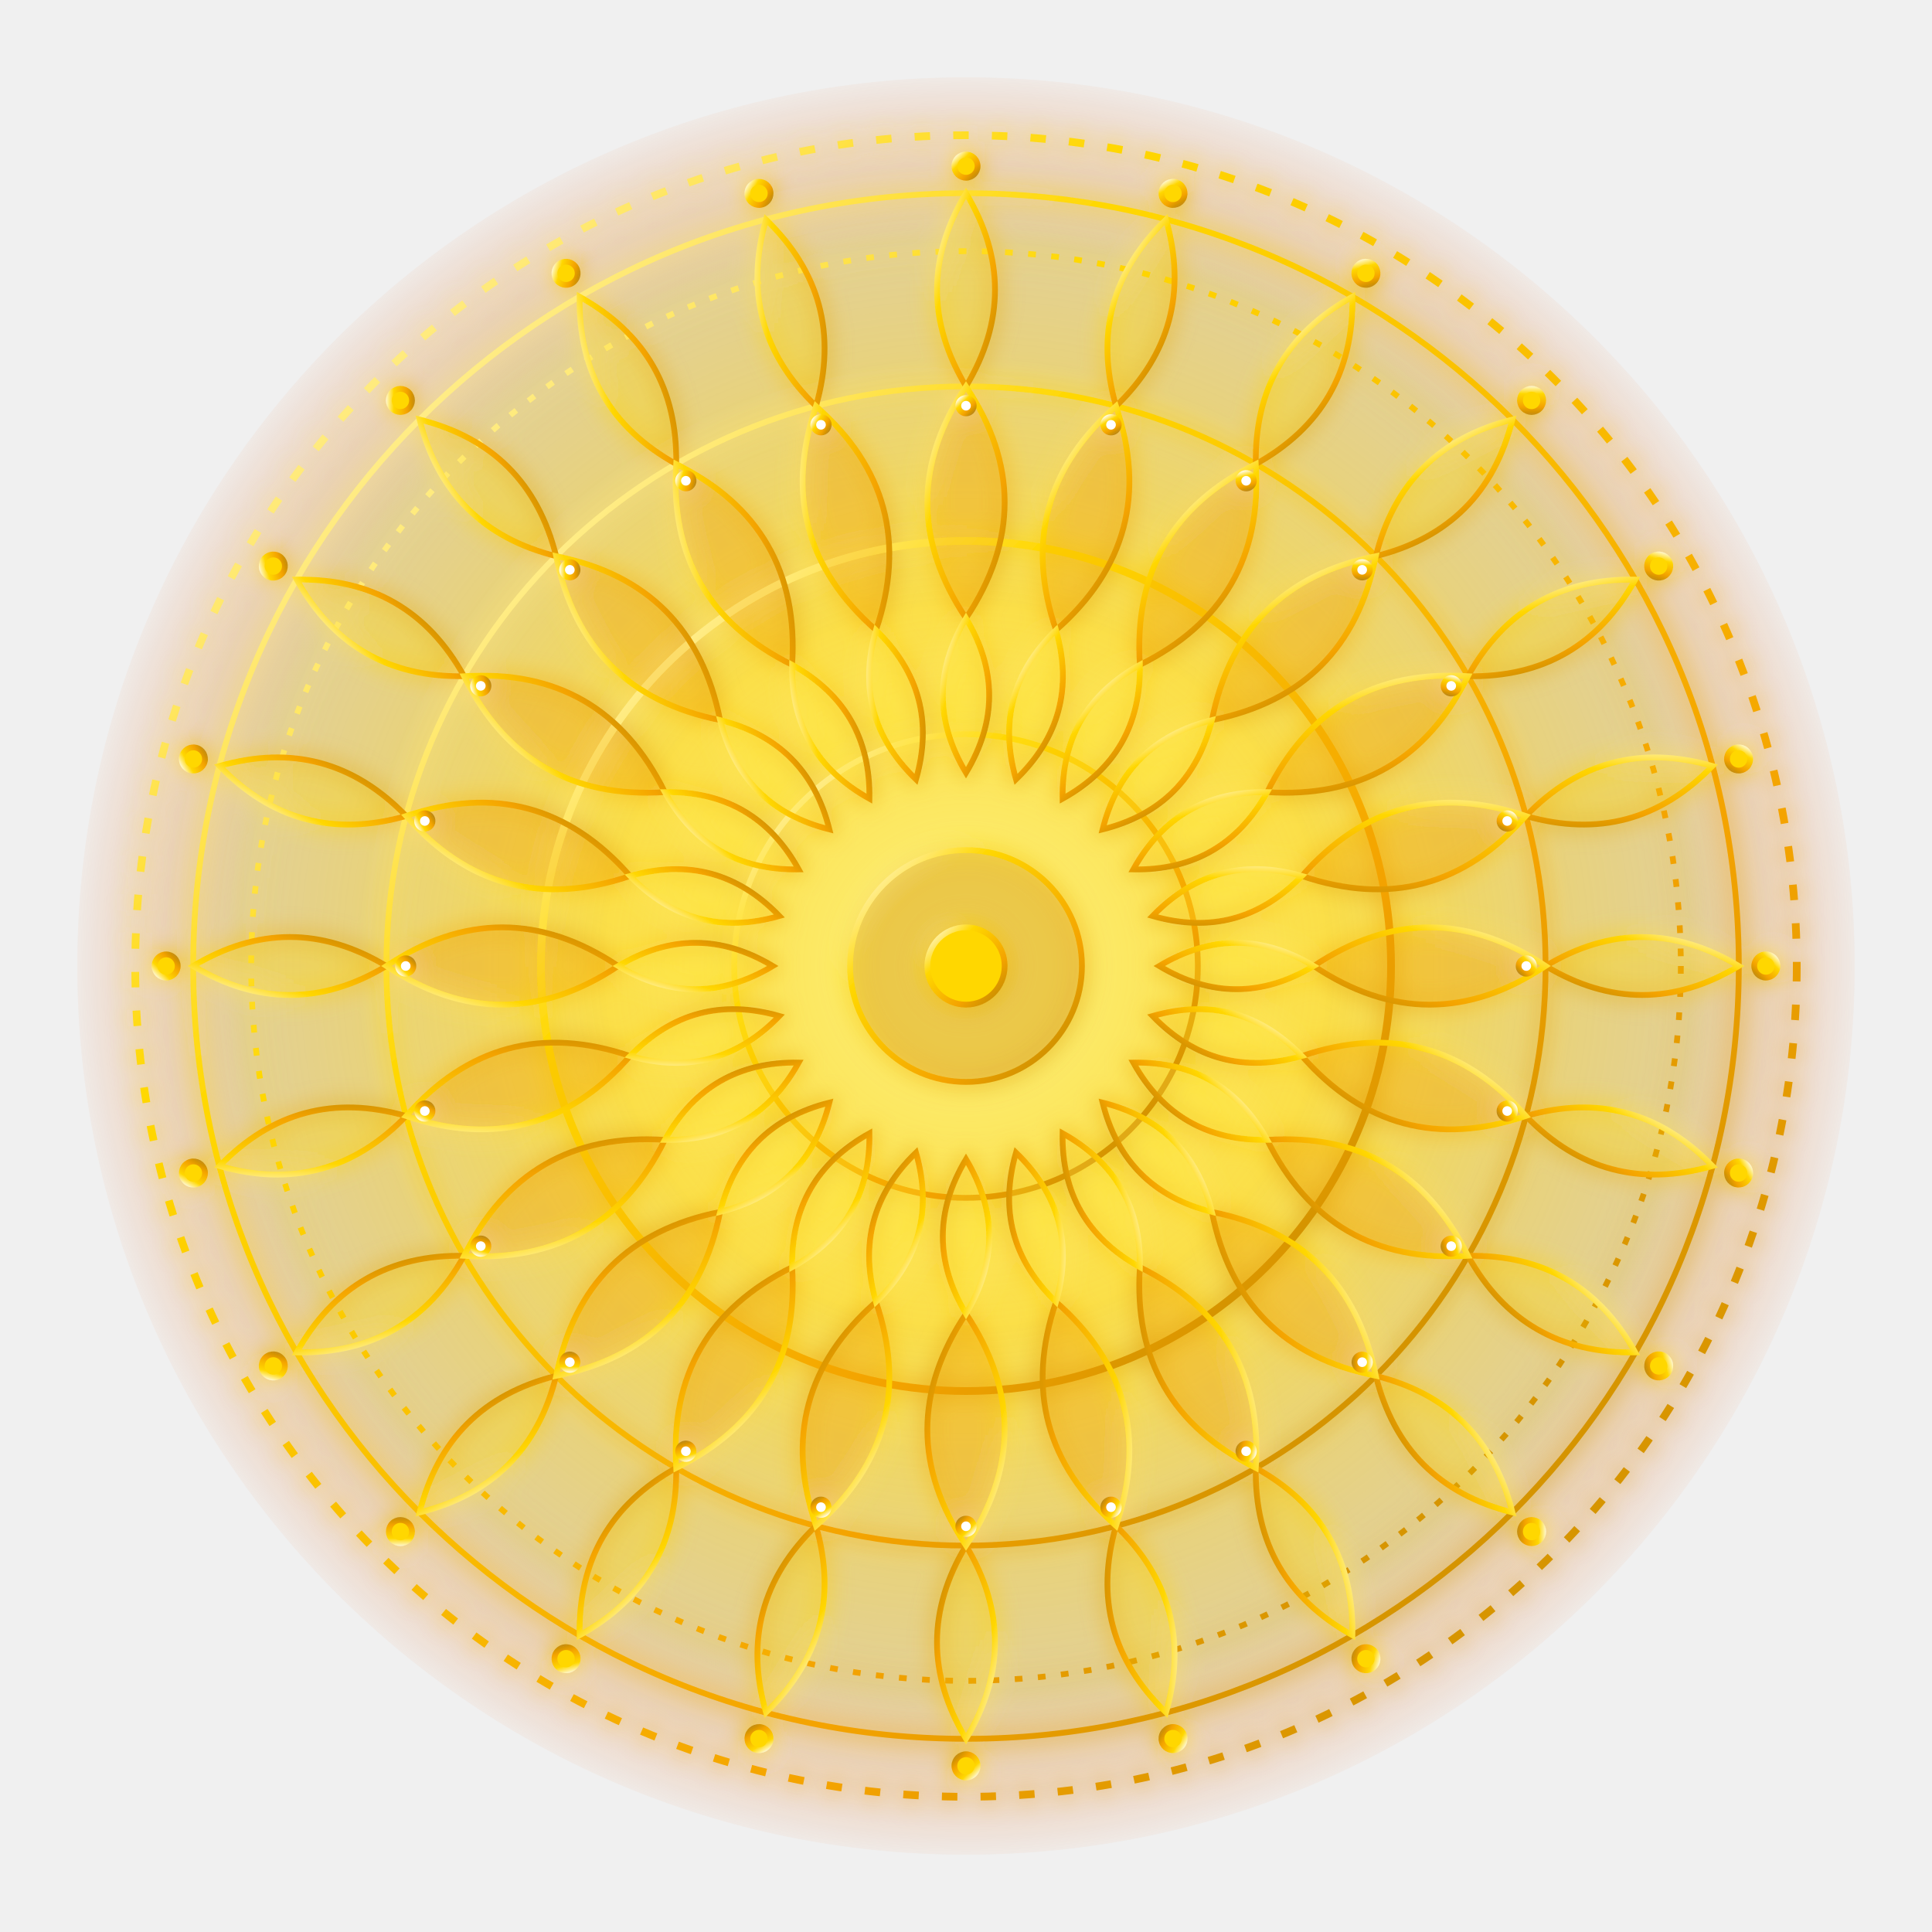
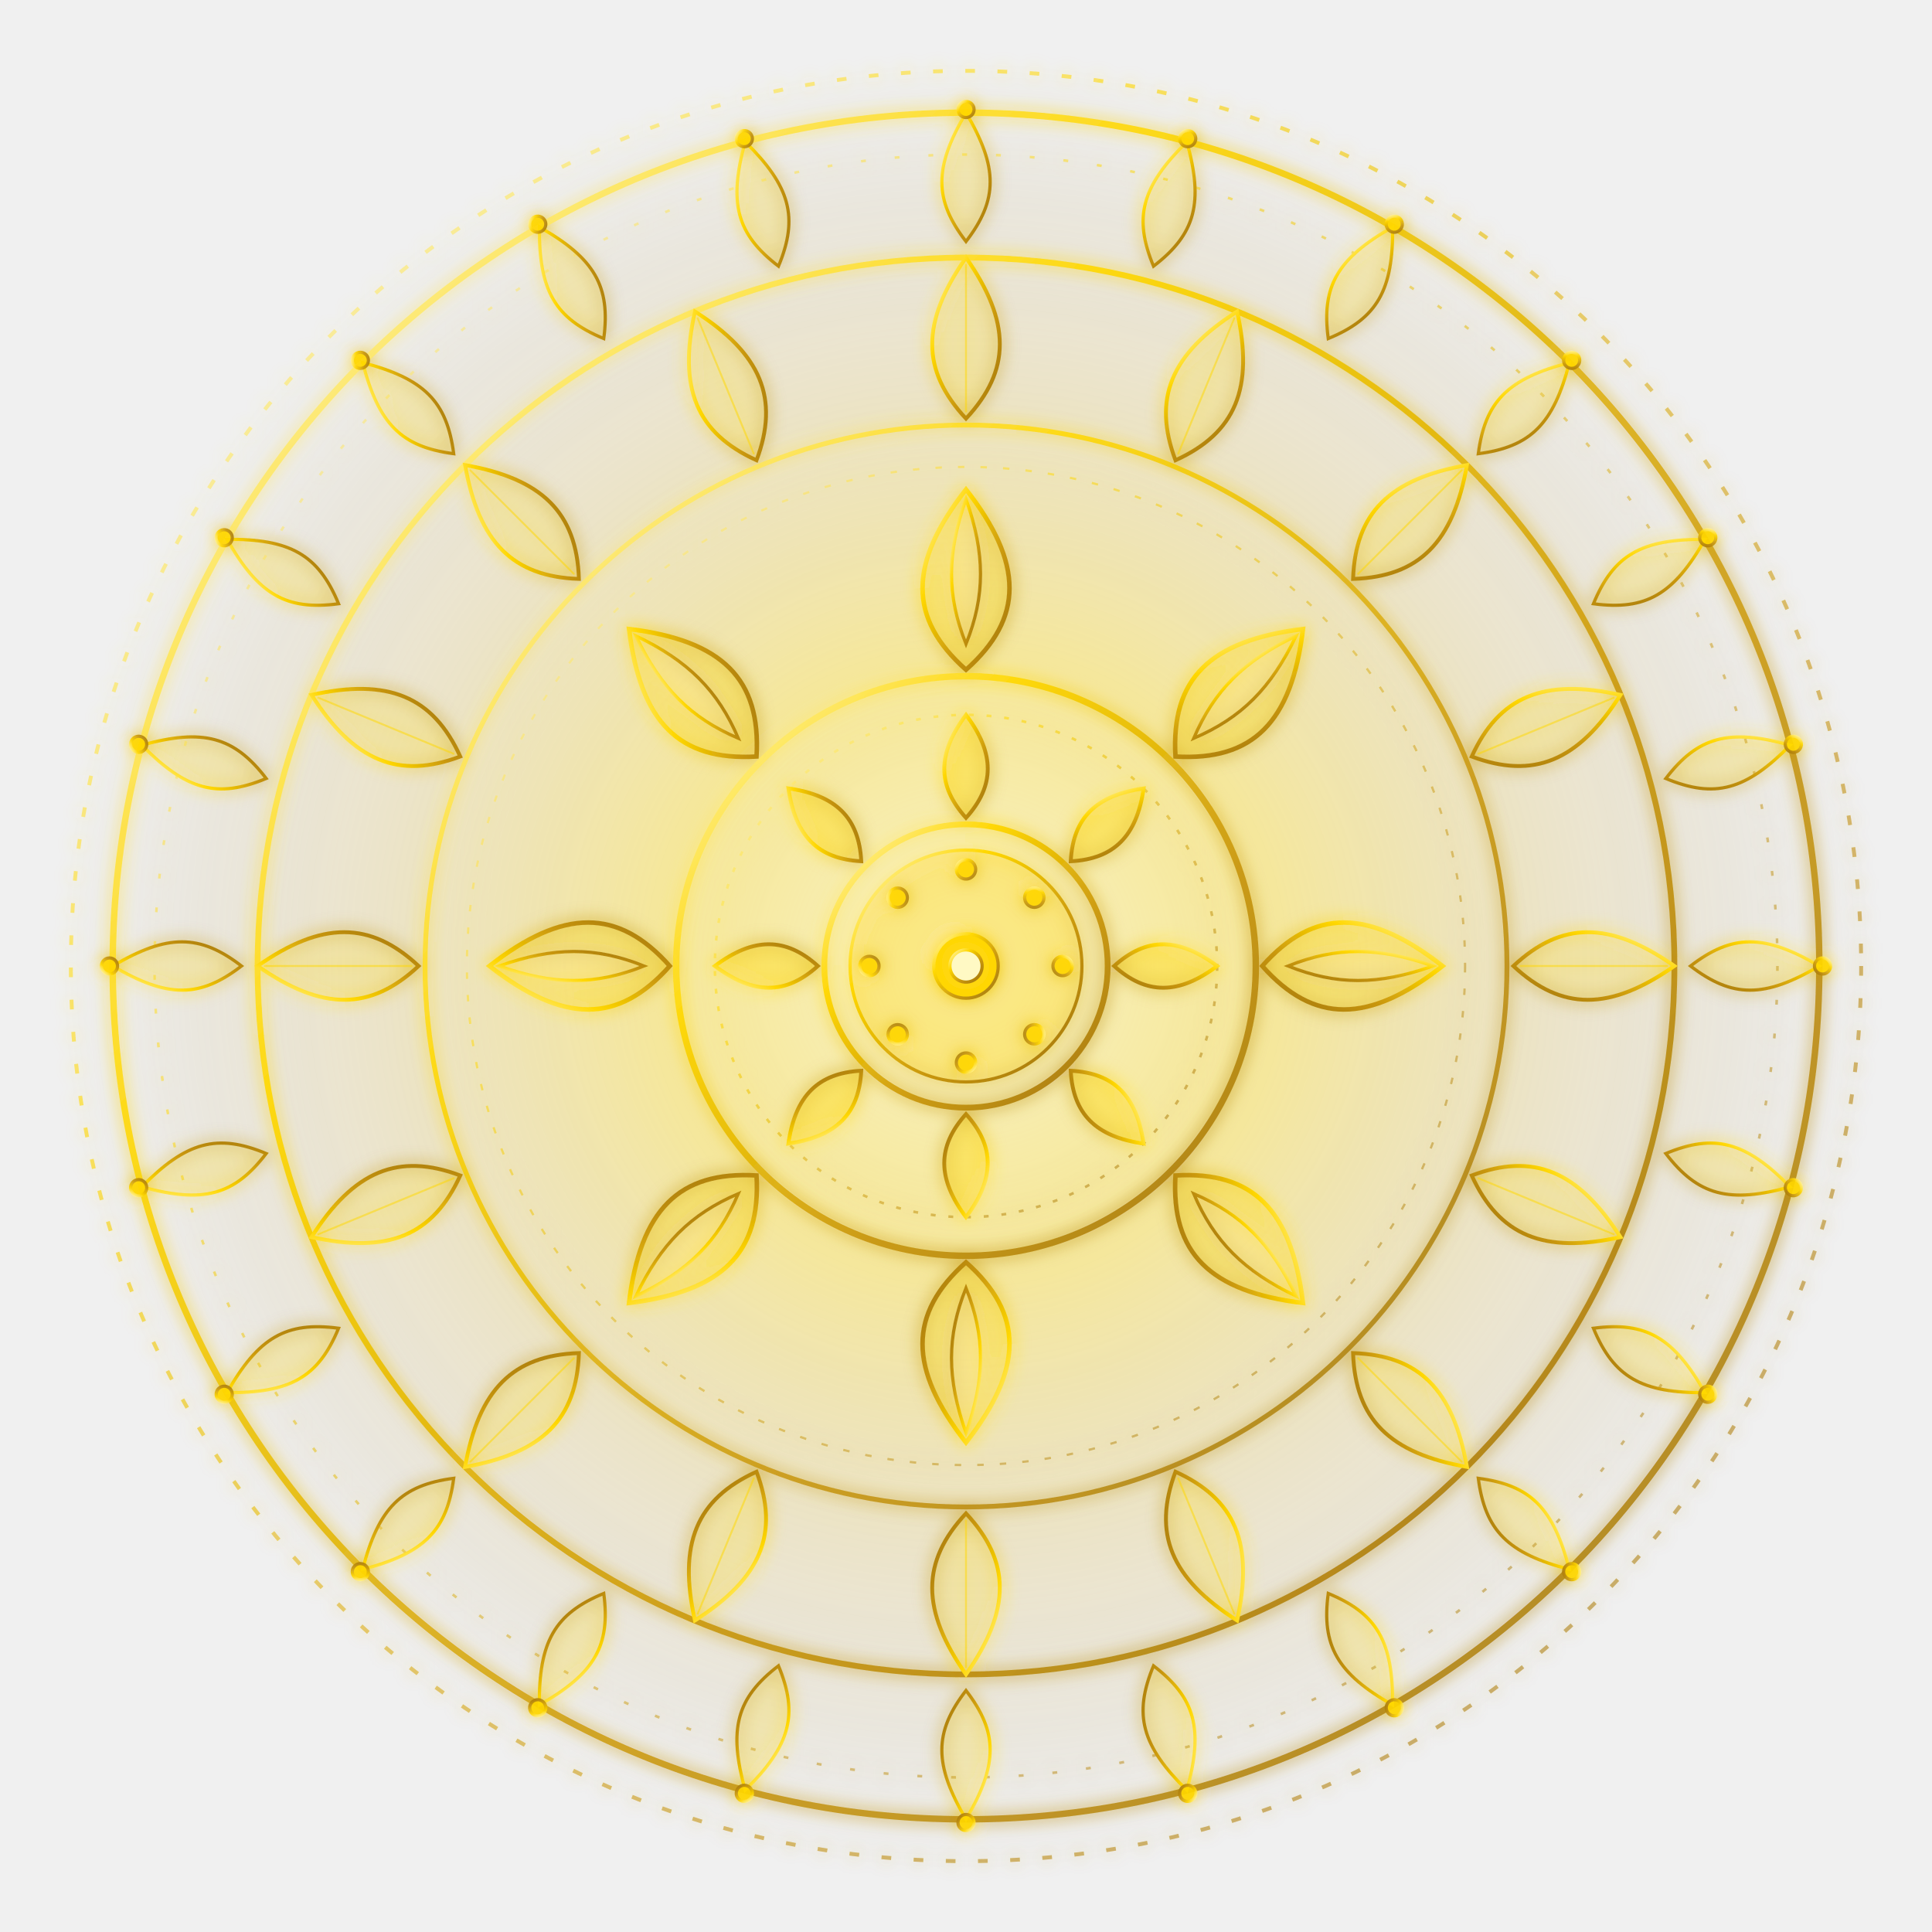
- <svg xmlns="http://www.w3.org/2000/svg" viewBox="0 0 500 500" width="500" height="500">
+ <svg xmlns="http://www.w3.org/2000/svg" viewBox="0 0 600 600" width="600" height="600">
  <defs>
-     <radialGradient id="goldGrad" cx="50%" cy="50%" r="50%">
-       <stop offset="0%" stop-color="#fff275" stop-opacity="0.9" />
-       <stop offset="40%" stop-color="#ffd700" stop-opacity="0.7" />
-       <stop offset="80%" stop-color="#d4af37" stop-opacity="0.5" />
-       <stop offset="100%" stop-color="#e65100" stop-opacity="0" />
+     <radialGradient id="centerGlow" cx="50%" cy="50%" r="50%">
+       <stop offset="0%" stop-color="#fff9c4" stop-opacity="0.6" />
+       <stop offset="35%" stop-color="#ffd700" stop-opacity="0.35" />
+       <stop offset="70%" stop-color="#d4af37" stop-opacity="0.18" />
+       <stop offset="100%" stop-color="#8b6914" stop-opacity="0" />
    </radialGradient>
-     <linearGradient id="goldLine" x1="0%" y1="0%" x2="100%" y2="100%">
-       <stop offset="0%" stop-color="#ffffff" />
+     <linearGradient id="goldStroke" x1="0%" y1="0%" x2="100%" y2="100%">
+       <stop offset="0%" stop-color="#fff9c4" />
      <stop offset="30%" stop-color="#ffd700" />
-       <stop offset="70%" stop-color="#f4a300" />
-       <stop offset="100%" stop-color="#b8860b" />
+       <stop offset="65%" stop-color="#c8960c" />
+       <stop offset="100%" stop-color="#a07410" />
    </linearGradient>
-     <filter id="glow" x="-20%" y="-20%" width="140%" height="140%">
-       <feGaussianBlur stdDeviation="3" result="blur" />
-       <feComposite in="SourceGraphic" in2="blur" operator="over" />
+     <linearGradient id="goldStroke2" x1="100%" y1="0%" x2="0%" y2="100%">
+       <stop offset="0%" stop-color="#ffe066" />
+       <stop offset="50%" stop-color="#d4af37" />
+       <stop offset="100%" stop-color="#8b6914" />
+     </linearGradient>
+     <filter id="subtleGlow" x="-15%" y="-15%" width="130%" height="130%">
+       <feGaussianBlur stdDeviation="2.5" result="blur" />
+       <feMerge>
+         <feMergeNode in="blur" />
+         <feMergeNode in="SourceGraphic" />
+       </feMerge>
    </filter>
  </defs>
-   <circle cx="250" cy="250" r="230" fill="url(#goldGrad)" />
-   <g stroke="url(#goldLine)" stroke-width="1.5" fill="none" filter="url(#glow)">
-     <circle cx="250" cy="250" r="215" stroke-dasharray="4,6" stroke-width="2" />
-     <circle cx="250" cy="250" r="200" stroke-width="1.5" />
-     <circle cx="250" cy="250" r="185" stroke-dasharray="2,4" />
-     <circle cx="250" cy="250" r="150" stroke-width="1.5" />
-     <circle cx="250" cy="250" r="110" stroke-width="2" />
-     <circle cx="250" cy="250" r="60" stroke-width="1.5" />
-     <g transform="translate(250,250)">
-       <g id="petal-group">
-         <path d="M 0,-200 Q 15,-175 0,-150 Q -15,-175 0,-200 Z" fill="rgba(255,215,0,0.15)" />
-         <circle cx="0" cy="-207" r="3" fill="#ffd700" />
-         <path d="M 0,-150 Q 20,-120 0,-90 Q -20,-120 0,-150 Z" fill="rgba(244,163,0,0.2)" />
-         <circle cx="0" cy="-145" r="2" fill="#fff" />
-         <path d="M 0,-90 Q 12,-70 0,-50 Q -12,-70 0,-90 Z" fill="rgba(255,235,59,0.25)" />
+   <circle cx="300" cy="300" r="285" fill="url(#centerGlow)" />
+   <g stroke="url(#goldStroke)" fill="none" filter="url(#subtleGlow)">
+     <circle cx="300" cy="300" r="278" stroke-width="1.2" stroke-dasharray="3,7" opacity="0.6" />
+     <circle cx="300" cy="300" r="265" stroke-width="2" opacity="0.85" />
+     <circle cx="300" cy="300" r="252" stroke-width="0.8" stroke-dasharray="1.5,9" opacity="0.5" />
+     <g transform="translate(300,300)">
+       <g id="outerPetal">
+         <path d="M 0,-265 C 10,-248 10,-238 0,-225 C -10,-238 -10,-248 0,-265 Z" fill="rgba(255,215,0,0.12)" stroke="url(#goldStroke)" stroke-width="1" />
+         <circle cx="0" cy="-266" r="2.5" fill="#ffd700" opacity="0.9" />
      </g>
-       <use href="#petal-group" transform="rotate(15)" />
-       <use href="#petal-group" transform="rotate(30)" />
-       <use href="#petal-group" transform="rotate(45)" />
-       <use href="#petal-group" transform="rotate(60)" />
-       <use href="#petal-group" transform="rotate(75)" />
-       <use href="#petal-group" transform="rotate(90)" />
-       <use href="#petal-group" transform="rotate(105)" />
-       <use href="#petal-group" transform="rotate(120)" />
-       <use href="#petal-group" transform="rotate(135)" />
-       <use href="#petal-group" transform="rotate(150)" />
-       <use href="#petal-group" transform="rotate(165)" />
-       <use href="#petal-group" transform="rotate(180)" />
-       <use href="#petal-group" transform="rotate(195)" />
-       <use href="#petal-group" transform="rotate(210)" />
-       <use href="#petal-group" transform="rotate(225)" />
-       <use href="#petal-group" transform="rotate(240)" />
-       <use href="#petal-group" transform="rotate(255)" />
-       <use href="#petal-group" transform="rotate(270)" />
-       <use href="#petal-group" transform="rotate(285)" />
-       <use href="#petal-group" transform="rotate(300)" />
-       <use href="#petal-group" transform="rotate(315)" />
-       <use href="#petal-group" transform="rotate(330)" />
-       <use href="#petal-group" transform="rotate(345)" />
+       <use href="#outerPetal" transform="rotate(15)" />
+       <use href="#outerPetal" transform="rotate(30)" />
+       <use href="#outerPetal" transform="rotate(45)" />
+       <use href="#outerPetal" transform="rotate(60)" />
+       <use href="#outerPetal" transform="rotate(75)" />
+       <use href="#outerPetal" transform="rotate(90)" />
+       <use href="#outerPetal" transform="rotate(105)" />
+       <use href="#outerPetal" transform="rotate(120)" />
+       <use href="#outerPetal" transform="rotate(135)" />
+       <use href="#outerPetal" transform="rotate(150)" />
+       <use href="#outerPetal" transform="rotate(165)" />
+       <use href="#outerPetal" transform="rotate(180)" />
+       <use href="#outerPetal" transform="rotate(195)" />
+       <use href="#outerPetal" transform="rotate(210)" />
+       <use href="#outerPetal" transform="rotate(225)" />
+       <use href="#outerPetal" transform="rotate(240)" />
+       <use href="#outerPetal" transform="rotate(255)" />
+       <use href="#outerPetal" transform="rotate(270)" />
+       <use href="#outerPetal" transform="rotate(285)" />
+       <use href="#outerPetal" transform="rotate(300)" />
+       <use href="#outerPetal" transform="rotate(315)" />
+       <use href="#outerPetal" transform="rotate(330)" />
+       <use href="#outerPetal" transform="rotate(345)" />
    </g>
-     <circle cx="250" cy="250" r="30" fill="rgba(218,165,32,0.3)" />
-     <circle cx="250" cy="250" r="10" fill="#ffd700" />
+     <circle cx="300" cy="300" r="220" stroke-width="1.8" opacity="0.9" />
+     <g transform="translate(300,300)">
+       <g id="midPetal">
+         <path d="M 0,-220 C 14,-200 14,-185 0,-170 C -14,-185 -14,-200 0,-220 Z" fill="rgba(255,215,0,0.10)" stroke="url(#goldStroke)" stroke-width="1.2" />
+         <line x1="0" y1="-218" x2="0" y2="-172" stroke="#ffd700" stroke-width="0.6" opacity="0.5" />
+       </g>
+       <use href="#midPetal" transform="rotate(22.5)" />
+       <use href="#midPetal" transform="rotate(45)" />
+       <use href="#midPetal" transform="rotate(67.5)" />
+       <use href="#midPetal" transform="rotate(90)" />
+       <use href="#midPetal" transform="rotate(112.5)" />
+       <use href="#midPetal" transform="rotate(135)" />
+       <use href="#midPetal" transform="rotate(157.5)" />
+       <use href="#midPetal" transform="rotate(180)" />
+       <use href="#midPetal" transform="rotate(202.5)" />
+       <use href="#midPetal" transform="rotate(225)" />
+       <use href="#midPetal" transform="rotate(247.5)" />
+       <use href="#midPetal" transform="rotate(270)" />
+       <use href="#midPetal" transform="rotate(292.5)" />
+       <use href="#midPetal" transform="rotate(315)" />
+       <use href="#midPetal" transform="rotate(337.5)" />
+     </g>
+     <circle cx="300" cy="300" r="168" stroke-width="1.5" opacity="0.85" />
+     <circle cx="300" cy="300" r="155" stroke-width="0.7" stroke-dasharray="2,5" opacity="0.5" />
+     <g transform="translate(300,300)" stroke="url(#goldStroke2)" stroke-width="0.9" opacity="0.45">
+       <line x1="0" y1="-155" x2="0" y2="-220" />
+       <line x1="0" y1="-155" x2="0" y2="-220" transform="rotate(45)" />
+       <line x1="0" y1="-155" x2="0" y2="-220" transform="rotate(90)" />
+       <line x1="0" y1="-155" x2="0" y2="-220" transform="rotate(135)" />
+       <line x1="0" y1="-155" x2="0" y2="-220" transform="rotate(180)" />
+       <line x1="0" y1="-155" x2="0" y2="-220" transform="rotate(225)" />
+       <line x1="0" y1="-155" x2="0" y2="-220" transform="rotate(270)" />
+       <line x1="0" y1="-155" x2="0" y2="-220" transform="rotate(315)" />
+     </g>
+     <g transform="translate(300,300)">
+       <g id="innerLotus">
+         <path d="M 0,-148 C 18,-125 18,-108 0,-92 C -18,-108 -18,-125 0,-148 Z" fill="rgba(255,215,0,0.15)" stroke="url(#goldStroke)" stroke-width="1.4" />
+         <path d="M 0,-145 C 6,-128 6,-115 0,-100 C -6,-115 -6,-128 0,-145 Z" fill="rgba(255,255,255,0.08)" />
+       </g>
+       <use href="#innerLotus" transform="rotate(45)" />
+       <use href="#innerLotus" transform="rotate(90)" />
+       <use href="#innerLotus" transform="rotate(135)" />
+       <use href="#innerLotus" transform="rotate(180)" />
+       <use href="#innerLotus" transform="rotate(225)" />
+       <use href="#innerLotus" transform="rotate(270)" />
+       <use href="#innerLotus" transform="rotate(315)" />
+     </g>
+     <circle cx="300" cy="300" r="90" stroke-width="2" opacity="0.9" />
+     <circle cx="300" cy="300" r="78" stroke-width="0.8" stroke-dasharray="1.5,4" opacity="0.55" />
+     <g transform="translate(300,300)">
+       <g id="heartPetal">
+         <path d="M 0,-78 C 9,-66 9,-56 0,-46 C -9,-56 -9,-66 0,-78 Z" fill="rgba(255,215,0,0.22)" stroke="url(#goldStroke)" stroke-width="1.2" />
+       </g>
+       <use href="#heartPetal" transform="rotate(45)" />
+       <use href="#heartPetal" transform="rotate(90)" />
+       <use href="#heartPetal" transform="rotate(135)" />
+       <use href="#heartPetal" transform="rotate(180)" />
+       <use href="#heartPetal" transform="rotate(225)" />
+       <use href="#heartPetal" transform="rotate(270)" />
+       <use href="#heartPetal" transform="rotate(315)" />
+     </g>
+     <circle cx="300" cy="300" r="44" stroke-width="1.8" opacity="0.95" stroke="url(#goldStroke)" />
+     <circle cx="300" cy="300" r="36" fill="rgba(255,215,0,0.18)" stroke="url(#goldStroke)" stroke-width="1" />
+     <g transform="translate(300,300)">
+       <circle cx="0" cy="-30" r="3" fill="#ffd700" opacity="0.85" />
+       <circle cx="0" cy="-30" r="3" fill="#ffd700" opacity="0.85" transform="rotate(45)" />
+       <circle cx="0" cy="-30" r="3" fill="#ffd700" opacity="0.85" transform="rotate(90)" />
+       <circle cx="0" cy="-30" r="3" fill="#ffd700" opacity="0.85" transform="rotate(135)" />
+       <circle cx="0" cy="-30" r="3" fill="#ffd700" opacity="0.85" transform="rotate(180)" />
+       <circle cx="0" cy="-30" r="3" fill="#ffd700" opacity="0.85" transform="rotate(225)" />
+       <circle cx="0" cy="-30" r="3" fill="#ffd700" opacity="0.85" transform="rotate(270)" />
+       <circle cx="0" cy="-30" r="3" fill="#ffd700" opacity="0.85" transform="rotate(315)" />
+     </g>
+     <circle cx="300" cy="300" r="10" fill="#ffd700" opacity="0.95" />
+     <circle cx="300" cy="300" r="5" fill="#fff9c4" />
  </g>
</svg>
